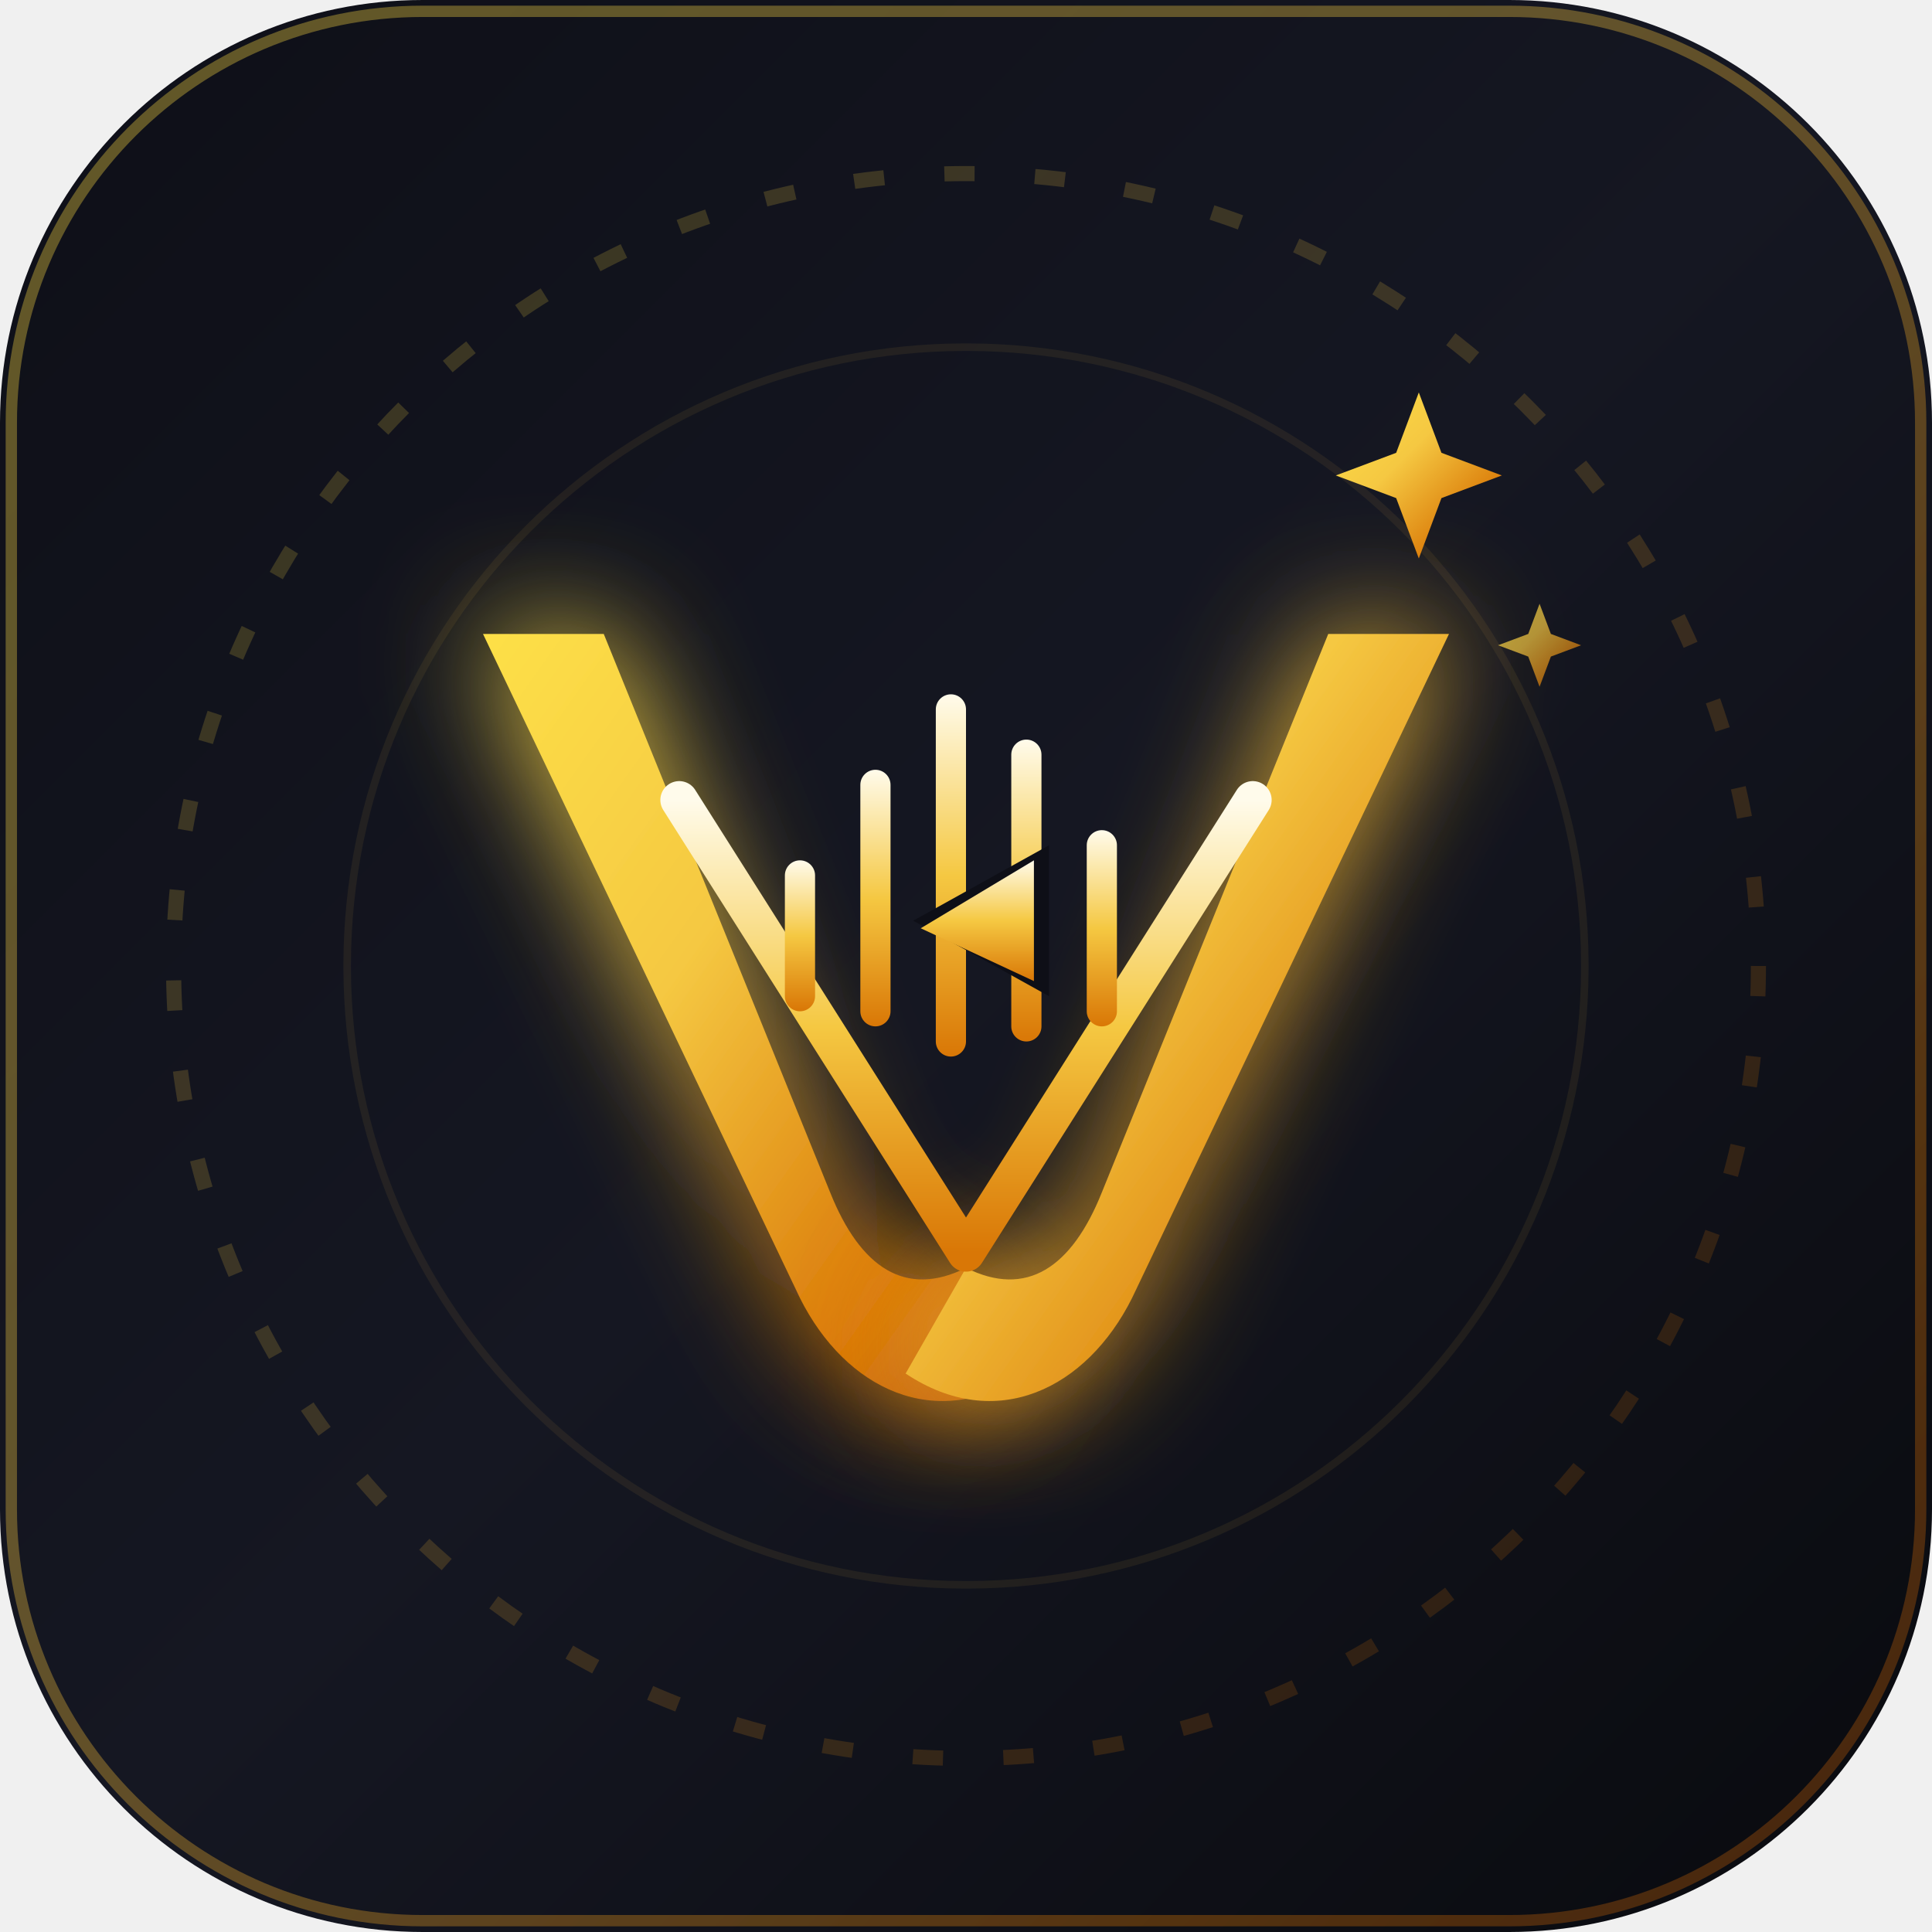
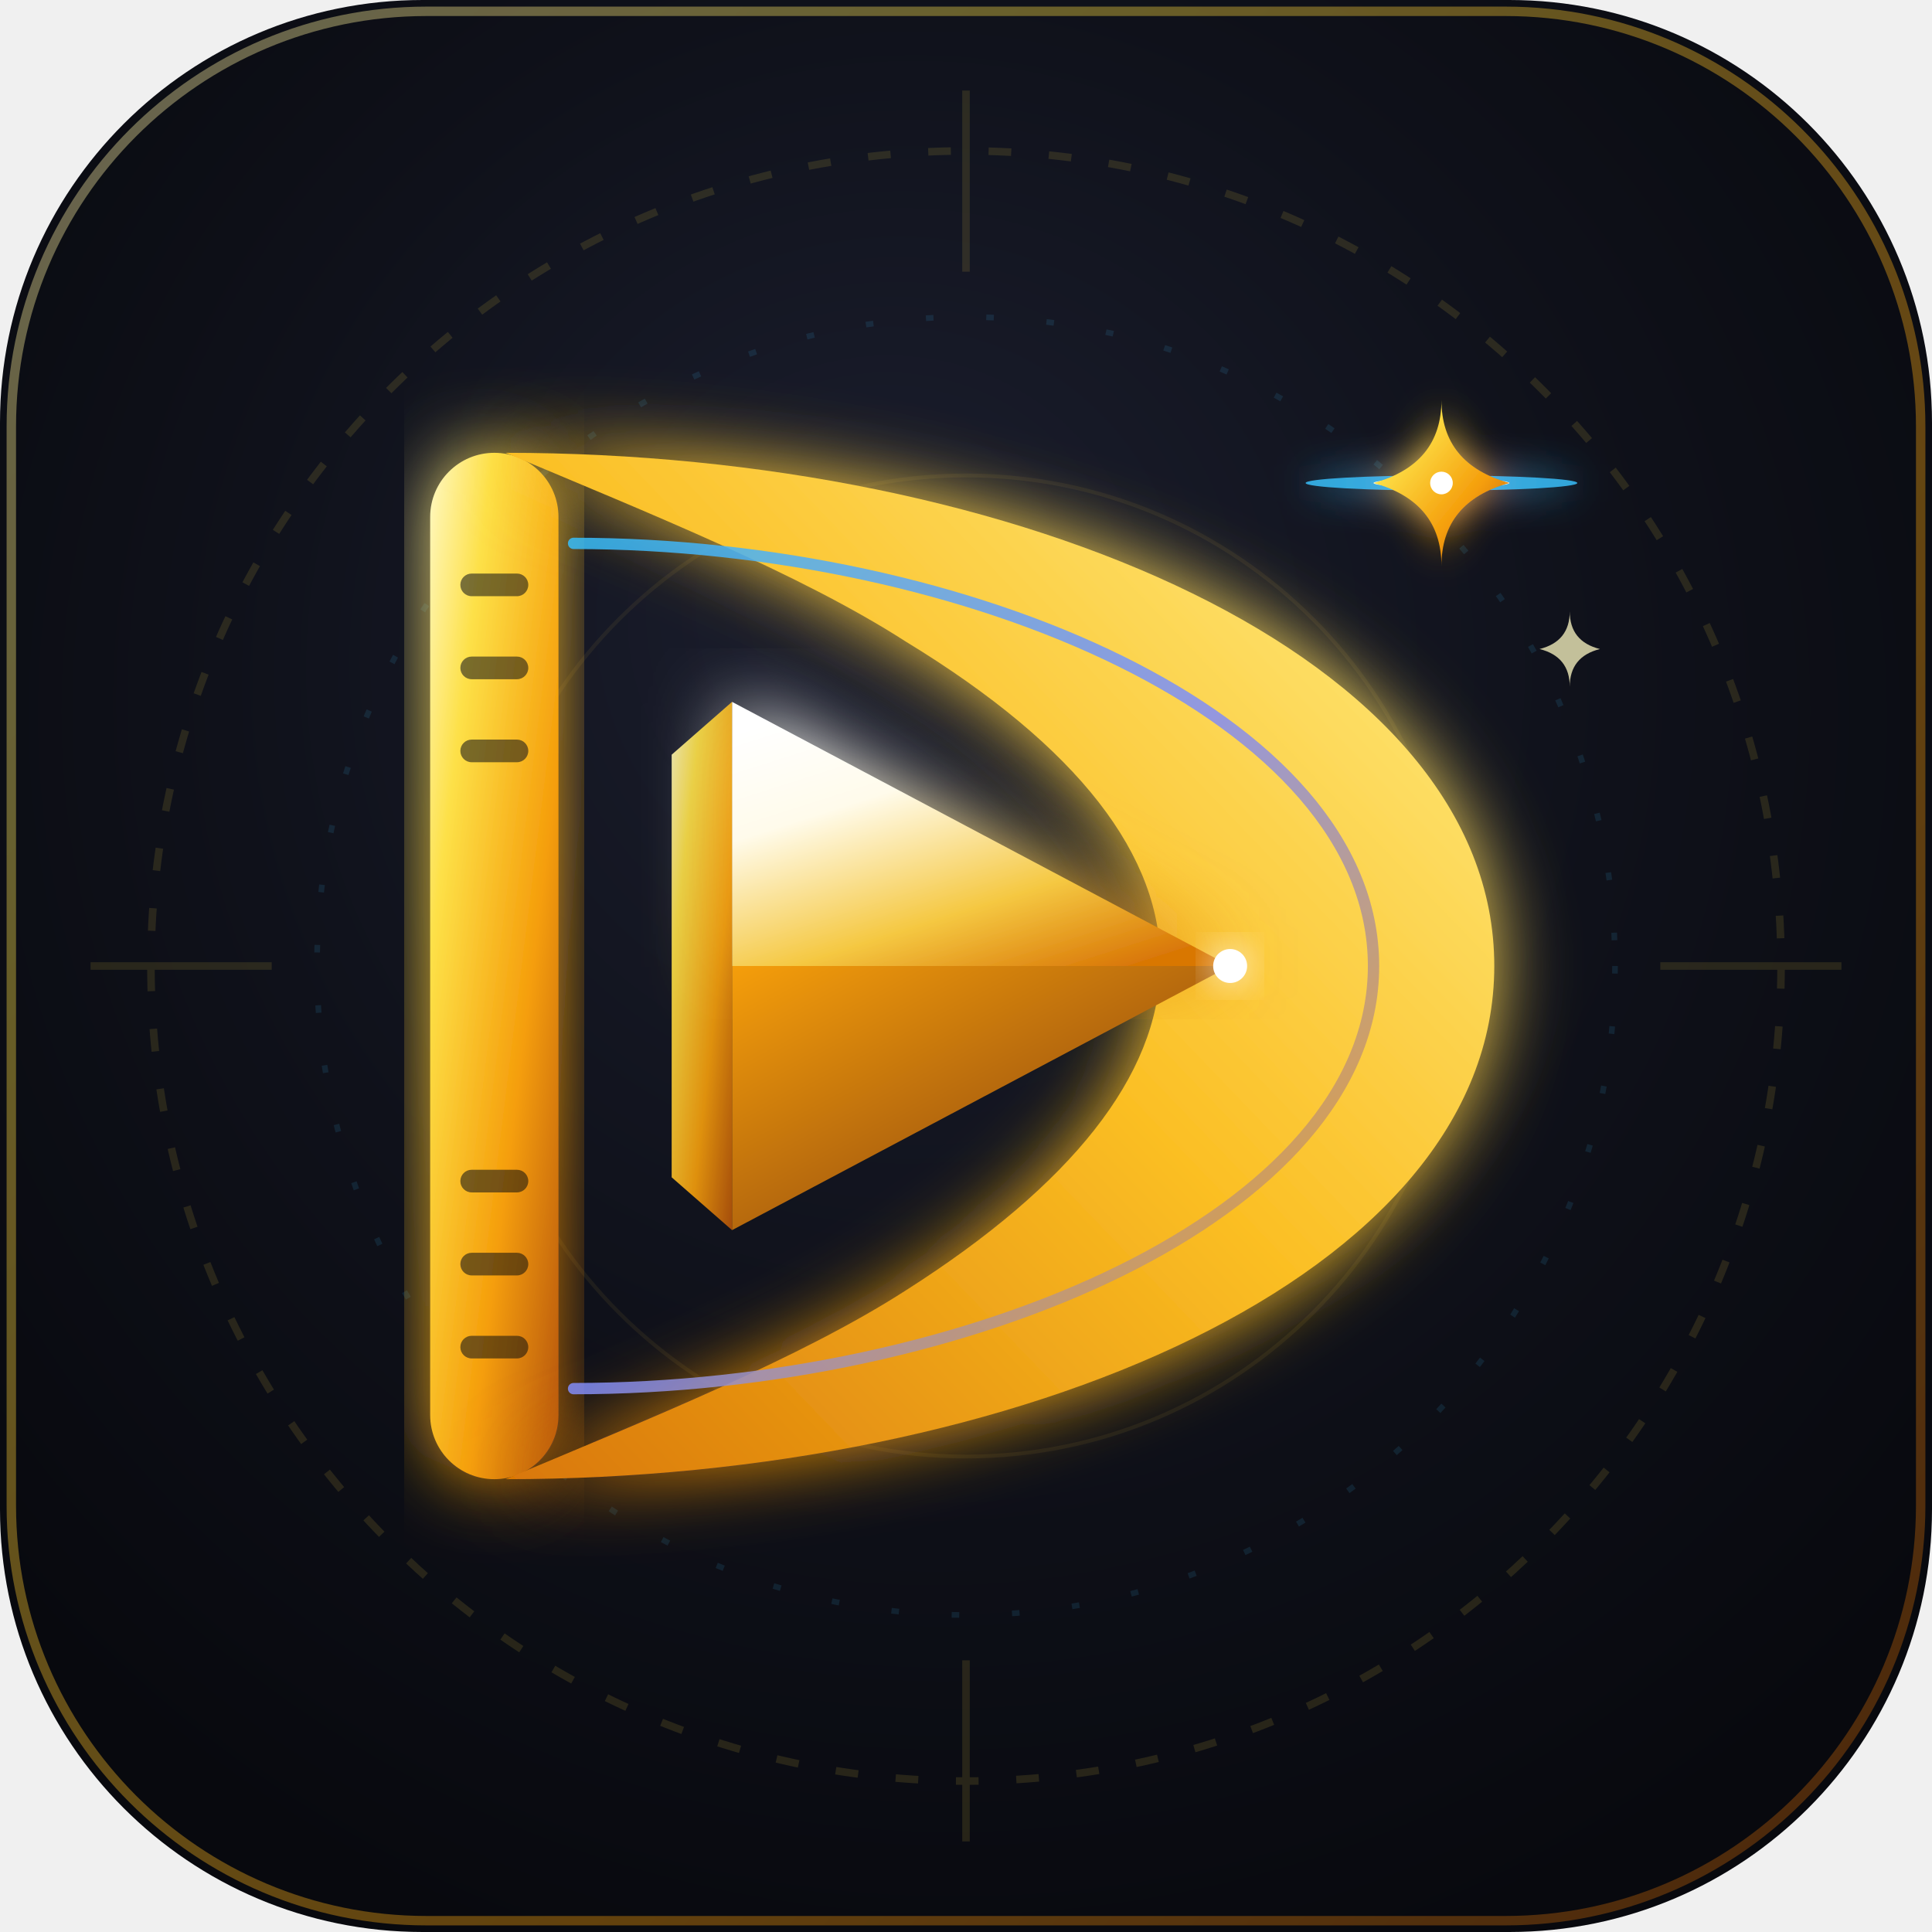
- <svg xmlns="http://www.w3.org/2000/svg" viewBox="0 0 256 256" role="img" aria-label="splicr emblem">
+ <svg xmlns="http://www.w3.org/2000/svg" viewBox="0 0 512 512" role="img" aria-label="Dramaxis (剧枢) Emblem">
  <defs>
-     <linearGradient id="splicrBg" x1="0%" y1="0%" x2="100%" y2="100%">
-       <stop offset="0%" stop-color="#0E0F17" />
-       <stop offset="50%" stop-color="#151722" />
-       <stop offset="100%" stop-color="#090A0E" />
-     </linearGradient>
-     <linearGradient id="splicrGold" x1="0%" y1="0%" x2="100%" y2="100%">
-       <stop offset="0%" stop-color="#FDE047" />
-       <stop offset="40%" stop-color="#F5C842" />
-       <stop offset="80%" stop-color="#D97706" />
+     <radialGradient id="bgGlow" cx="50%" cy="40%" r="65%" fx="45%" fy="30%">
+       <stop offset="0%" stop-color="#1B1E2E" />
+       <stop offset="55%" stop-color="#0F111A" />
+       <stop offset="100%" stop-color="#08090E" />
+     </radialGradient>
+     <linearGradient id="goldBeam" x1="0%" y1="0%" x2="100%" y2="100%">
+       <stop offset="0%" stop-color="#FFF9C4" />
+       <stop offset="25%" stop-color="#FDE047" />
+       <stop offset="65%" stop-color="#F59E0B" />
      <stop offset="100%" stop-color="#B45309" />
    </linearGradient>
-     <linearGradient id="splicrNeon" x1="0%" y1="0%" x2="100%" y2="0%">
-       <stop offset="0%" stop-color="#7C3AED" />
-       <stop offset="50%" stop-color="#F5C842" />
-       <stop offset="100%" stop-color="#06B6D4" />
+     <linearGradient id="goldSecondary" x1="0%" y1="100%" x2="100%" y2="0%">
+       <stop offset="0%" stop-color="#D97706" />
+       <stop offset="50%" stop-color="#FBBF24" />
+       <stop offset="100%" stop-color="#FEF08A" />
    </linearGradient>
-     <linearGradient id="splicrCore" x1="0%" y1="0%" x2="0%" y2="100%">
-       <stop offset="0%" stop-color="#FFFBEB" />
-       <stop offset="50%" stop-color="#F5C842" />
+     <linearGradient id="prismLight" x1="20%" y1="0%" x2="80%" y2="100%">
+       <stop offset="0%" stop-color="#FFFFFF" />
+       <stop offset="30%" stop-color="#FFFBEB" />
+       <stop offset="70%" stop-color="#F5C842" />
      <stop offset="100%" stop-color="#D97706" />
    </linearGradient>
-     <filter id="goldGlow" x="-30%" y="-30%" width="160%" height="160%">
-       <feGaussianBlur stdDeviation="8" result="blur" />
+     <linearGradient id="prismShade" x1="0%" y1="0%" x2="100%" y2="100%">
+       <stop offset="0%" stop-color="#F59E0B" />
+       <stop offset="100%" stop-color="#78350F" />
+     </linearGradient>
+     <linearGradient id="aiAurora" x1="0%" y1="0%" x2="100%" y2="100%">
+       <stop offset="0%" stop-color="#38BDF8" />
+       <stop offset="50%" stop-color="#818CF8" />
+       <stop offset="100%" stop-color="#F59E0B" />
+     </linearGradient>
+     <filter id="cinematicGlow" x="-20%" y="-20%" width="140%" height="140%">
+       <feGaussianBlur stdDeviation="10" result="blur" />
+       <feMerge>
+         <feMergeNode in="blur" />
+         <feMergeNode in="SourceGraphic" />
+       </feMerge>
+     </filter>
+     <filter id="flareGlow" x="-50%" y="-50%" width="200%" height="200%">
+       <feGaussianBlur stdDeviation="5" result="blur" />
      <feMerge>
        <feMergeNode in="blur" />
        <feMergeNode in="SourceGraphic" />
      </feMerge>
    </filter>
    <clipPath id="squircle">
-       <rect width="256" height="256" rx="56" ry="56" />
+       <rect width="512" height="512" rx="112" ry="112" />
    </clipPath>
  </defs>
-   <rect width="256" height="256" rx="56" ry="56" fill="url(#splicrBg)" />
-   <rect x="1.5" y="1.5" width="253" height="253" rx="54.5" ry="54.5" fill="none" stroke="url(#splicrGold)" stroke-width="1.5" opacity="0.35" />
-   <g clip-path="url(#squircle)" opacity="0.18">
-     <circle cx="128" cy="128" r="105" fill="none" stroke="url(#splicrGold)" stroke-width="2" stroke-dasharray="4 8" />
-     <circle cx="128" cy="128" r="82" fill="none" stroke="#F5C842" stroke-width="1" opacity="0.4" />
+   <rect width="512" height="512" rx="112" ry="112" fill="url(#bgGlow)" />
+   <rect x="3" y="3" width="506" height="506" rx="110" ry="110" fill="none" stroke="url(#goldBeam)" stroke-width="2.5" opacity="0.38" />
+   <g clip-path="url(#squircle)" opacity="0.12">
+     <circle cx="256" cy="256" r="216" fill="none" stroke="#FDE047" stroke-width="2" stroke-dasharray="6 10" />
+     <circle cx="256" cy="256" r="172" fill="none" stroke="#38BDF8" stroke-width="1.5" stroke-dasharray="2 14" />
+     <circle cx="256" cy="256" r="130" fill="none" stroke="#F5C842" stroke-width="1" opacity="0.6" />
+     <line x1="256" y1="24" x2="256" y2="72" stroke="#FDE047" stroke-width="2" />
+     <line x1="256" y1="440" x2="256" y2="488" stroke="#FDE047" stroke-width="2" />
+     <line x1="24" y1="256" x2="72" y2="256" stroke="#FDE047" stroke-width="2" />
+     <line x1="440" y1="256" x2="488" y2="256" stroke="#FDE047" stroke-width="2" />
  </g>
-   <g transform="translate(128 126)">
-     <path d="M -64 -42 L -22 46 C -16 58 -4 64 8 56 L 0 42 C -8 46 -14 42 -18 32 L -48 -42 Z" fill="url(#splicrGold)" filter="url(#goldGlow)" />
-     <path d="M 64 -42 L 22 46 C 16 58 4 64 -8 56 L 0 42 C 8 46 14 42 18 32 L 48 -42 Z" fill="url(#splicrGold)" filter="url(#goldGlow)" />
-     <path d="M -38 -20 L 0 40 L 38 -20" fill="none" stroke="url(#splicrCore)" stroke-width="5" stroke-linecap="round" stroke-linejoin="round" />
-     <g fill="url(#splicrCore)">
-       <rect x="-24" y="-12" width="4" height="20" rx="2" />
-       <rect x="-14" y="-24" width="4" height="34" rx="2" />
-       <rect x="-4" y="-34" width="4" height="48" rx="2" />
-       <rect x="6" y="-28" width="4" height="40" rx="2" />
-       <rect x="16" y="-16" width="4" height="26" rx="2" />
+   <g id="dramaxis-emblem">
+     <g filter="url(#cinematicGlow)">
+       <rect x="114" y="120" width="34" height="272" rx="17" fill="url(#goldBeam)" />
+       <g fill="#0D0E15" opacity="0.55">
+         <rect x="122" y="152" width="18" height="6" rx="3" />
+         <rect x="122" y="174" width="18" height="6" rx="3" />
+         <rect x="122" y="196" width="18" height="6" rx="3" />
+         <rect x="122" y="310" width="18" height="6" rx="3" />
+         <rect x="122" y="332" width="18" height="6" rx="3" />
+         <rect x="122" y="354" width="18" height="6" rx="3" />
+       </g>
    </g>
-     <path d="M -7 -4 L 11 -14 L 11 6 Z" fill="#0E0F17" />
-     <path d="M -6 -3 L 9 -12 L 9 4 Z" fill="url(#splicrCore)" />
+     <path d="M 134 120               C 270 120, 396 174, 396 256               C 396 338, 270 392, 134 392              C 172 376, 212 360, 240 342              C 328 286, 332 226, 240 170              C 212 152, 172 136, 134 120 Z" fill="url(#goldSecondary)" filter="url(#cinematicGlow)" />
+     <path d="M 152 144              C 256 144, 364 190, 364 256              C 364 322, 256 368, 152 368" fill="none" stroke="url(#aiAurora)" stroke-width="3" stroke-linecap="round" opacity="0.85" />
+     <path d="M 194 186              L 326 256              L 194 256 Z" fill="url(#prismLight)" filter="url(#cinematicGlow)" />
+     <path d="M 194 256              L 326 256              L 194 326 Z" fill="url(#prismShade)" />
+     <path d="M 178 200              L 194 186              L 194 326              L 178 312 Z" fill="url(#goldBeam)" opacity="0.9" />
+     <circle cx="326" cy="256" r="4.5" fill="#FFFFFF" filter="url(#flareGlow)" />
  </g>
-   <g fill="url(#splicrGold)">
-     <path d="M 188 52 L 191 60 L 199 63 L 191 66 L 188 74 L 185 66 L 177 63 L 185 60 Z" />
-     <path d="M 204 80 L 205.5 84 L 209.5 85.5 L 205.5 87 L 204 91 L 202.5 87 L 198.5 85.5 L 202.5 84 Z" opacity="0.7" />
+   <g id="ai-starburst" transform="translate(382, 128)" filter="url(#flareGlow)">
+     <ellipse cx="0" cy="0" rx="36" ry="2" fill="#38BDF8" opacity="0.85" />
+     <ellipse cx="0" cy="0" rx="18" ry="1.2" fill="#FFFFFF" />
+     <path d="M 0 -22 Q 0 -5 18 0 Q 0 5 0 22 Q 0 5 -18 0 Q 0 -5 0 -22 Z" fill="url(#goldBeam)" />
+     <circle cx="0" cy="0" r="3" fill="#FFFFFF" />
+   </g>
+   <g transform="translate(416, 172)" opacity="0.75">
+     <path d="M 0 -10 Q 0 -2 8 0 Q 0 2 0 10 Q 0 2 -8 0 Q 0 -2 0 -10 Z" fill="#FFF9C4" />
  </g>
</svg>
